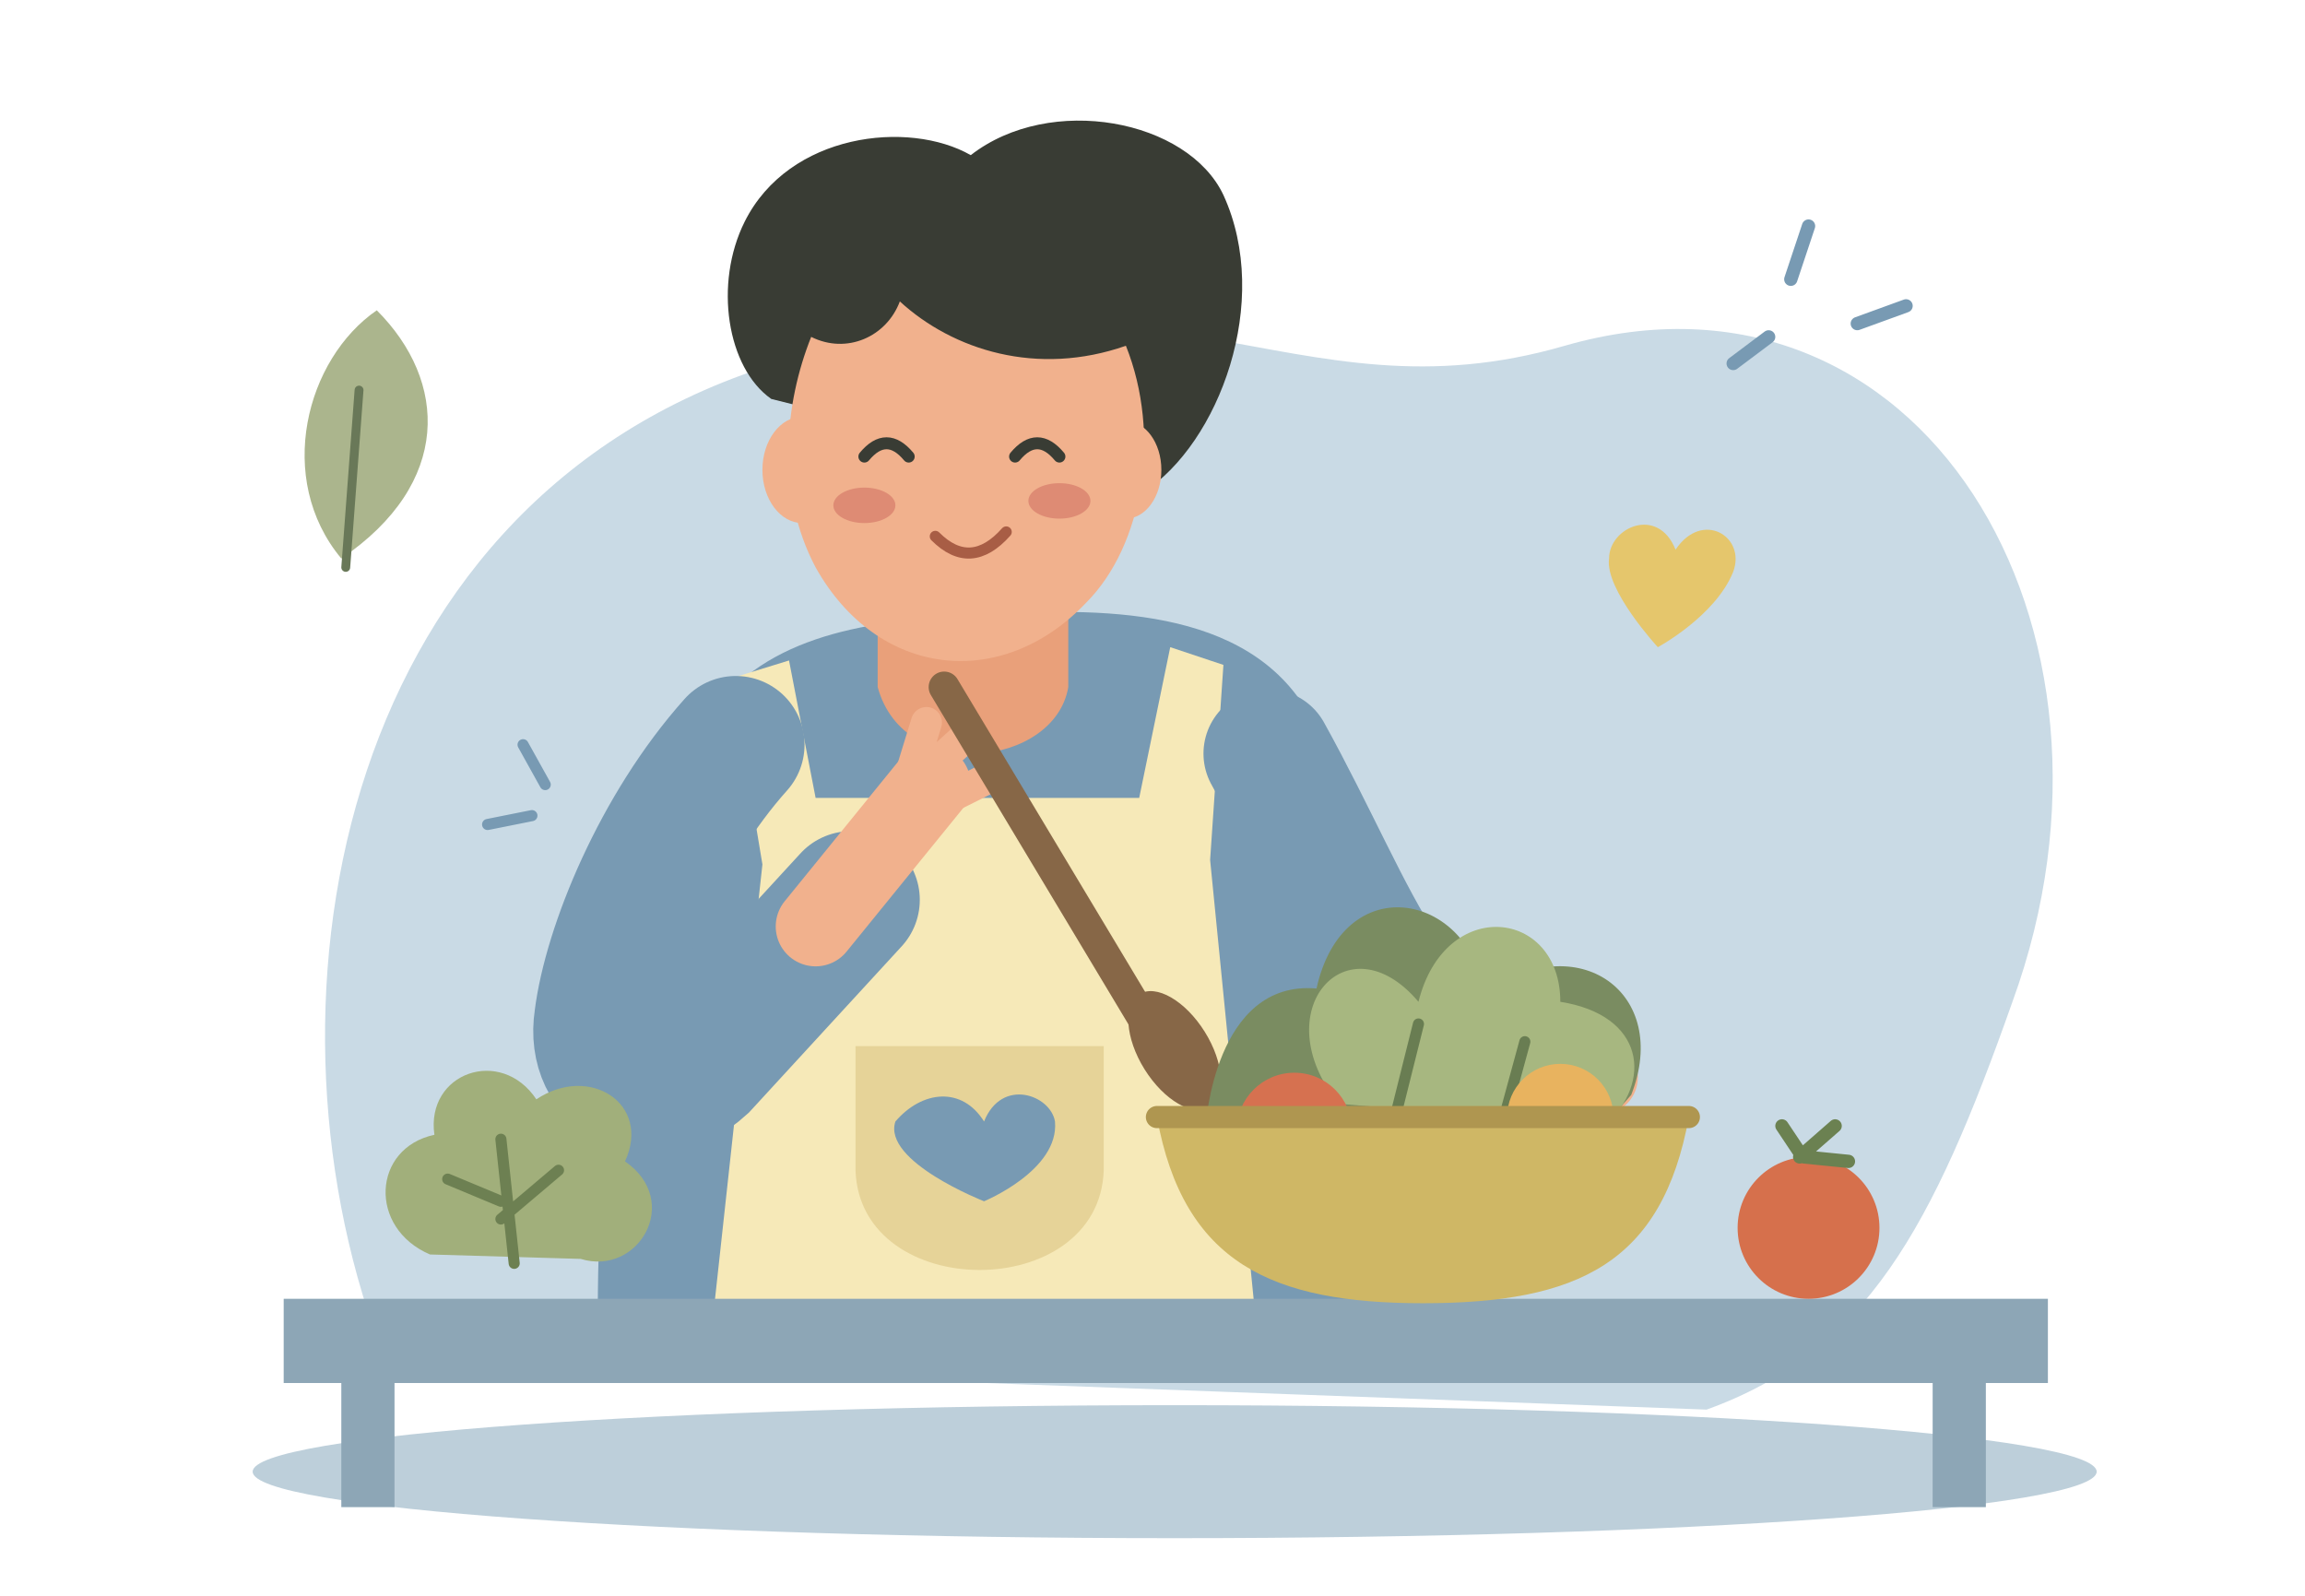
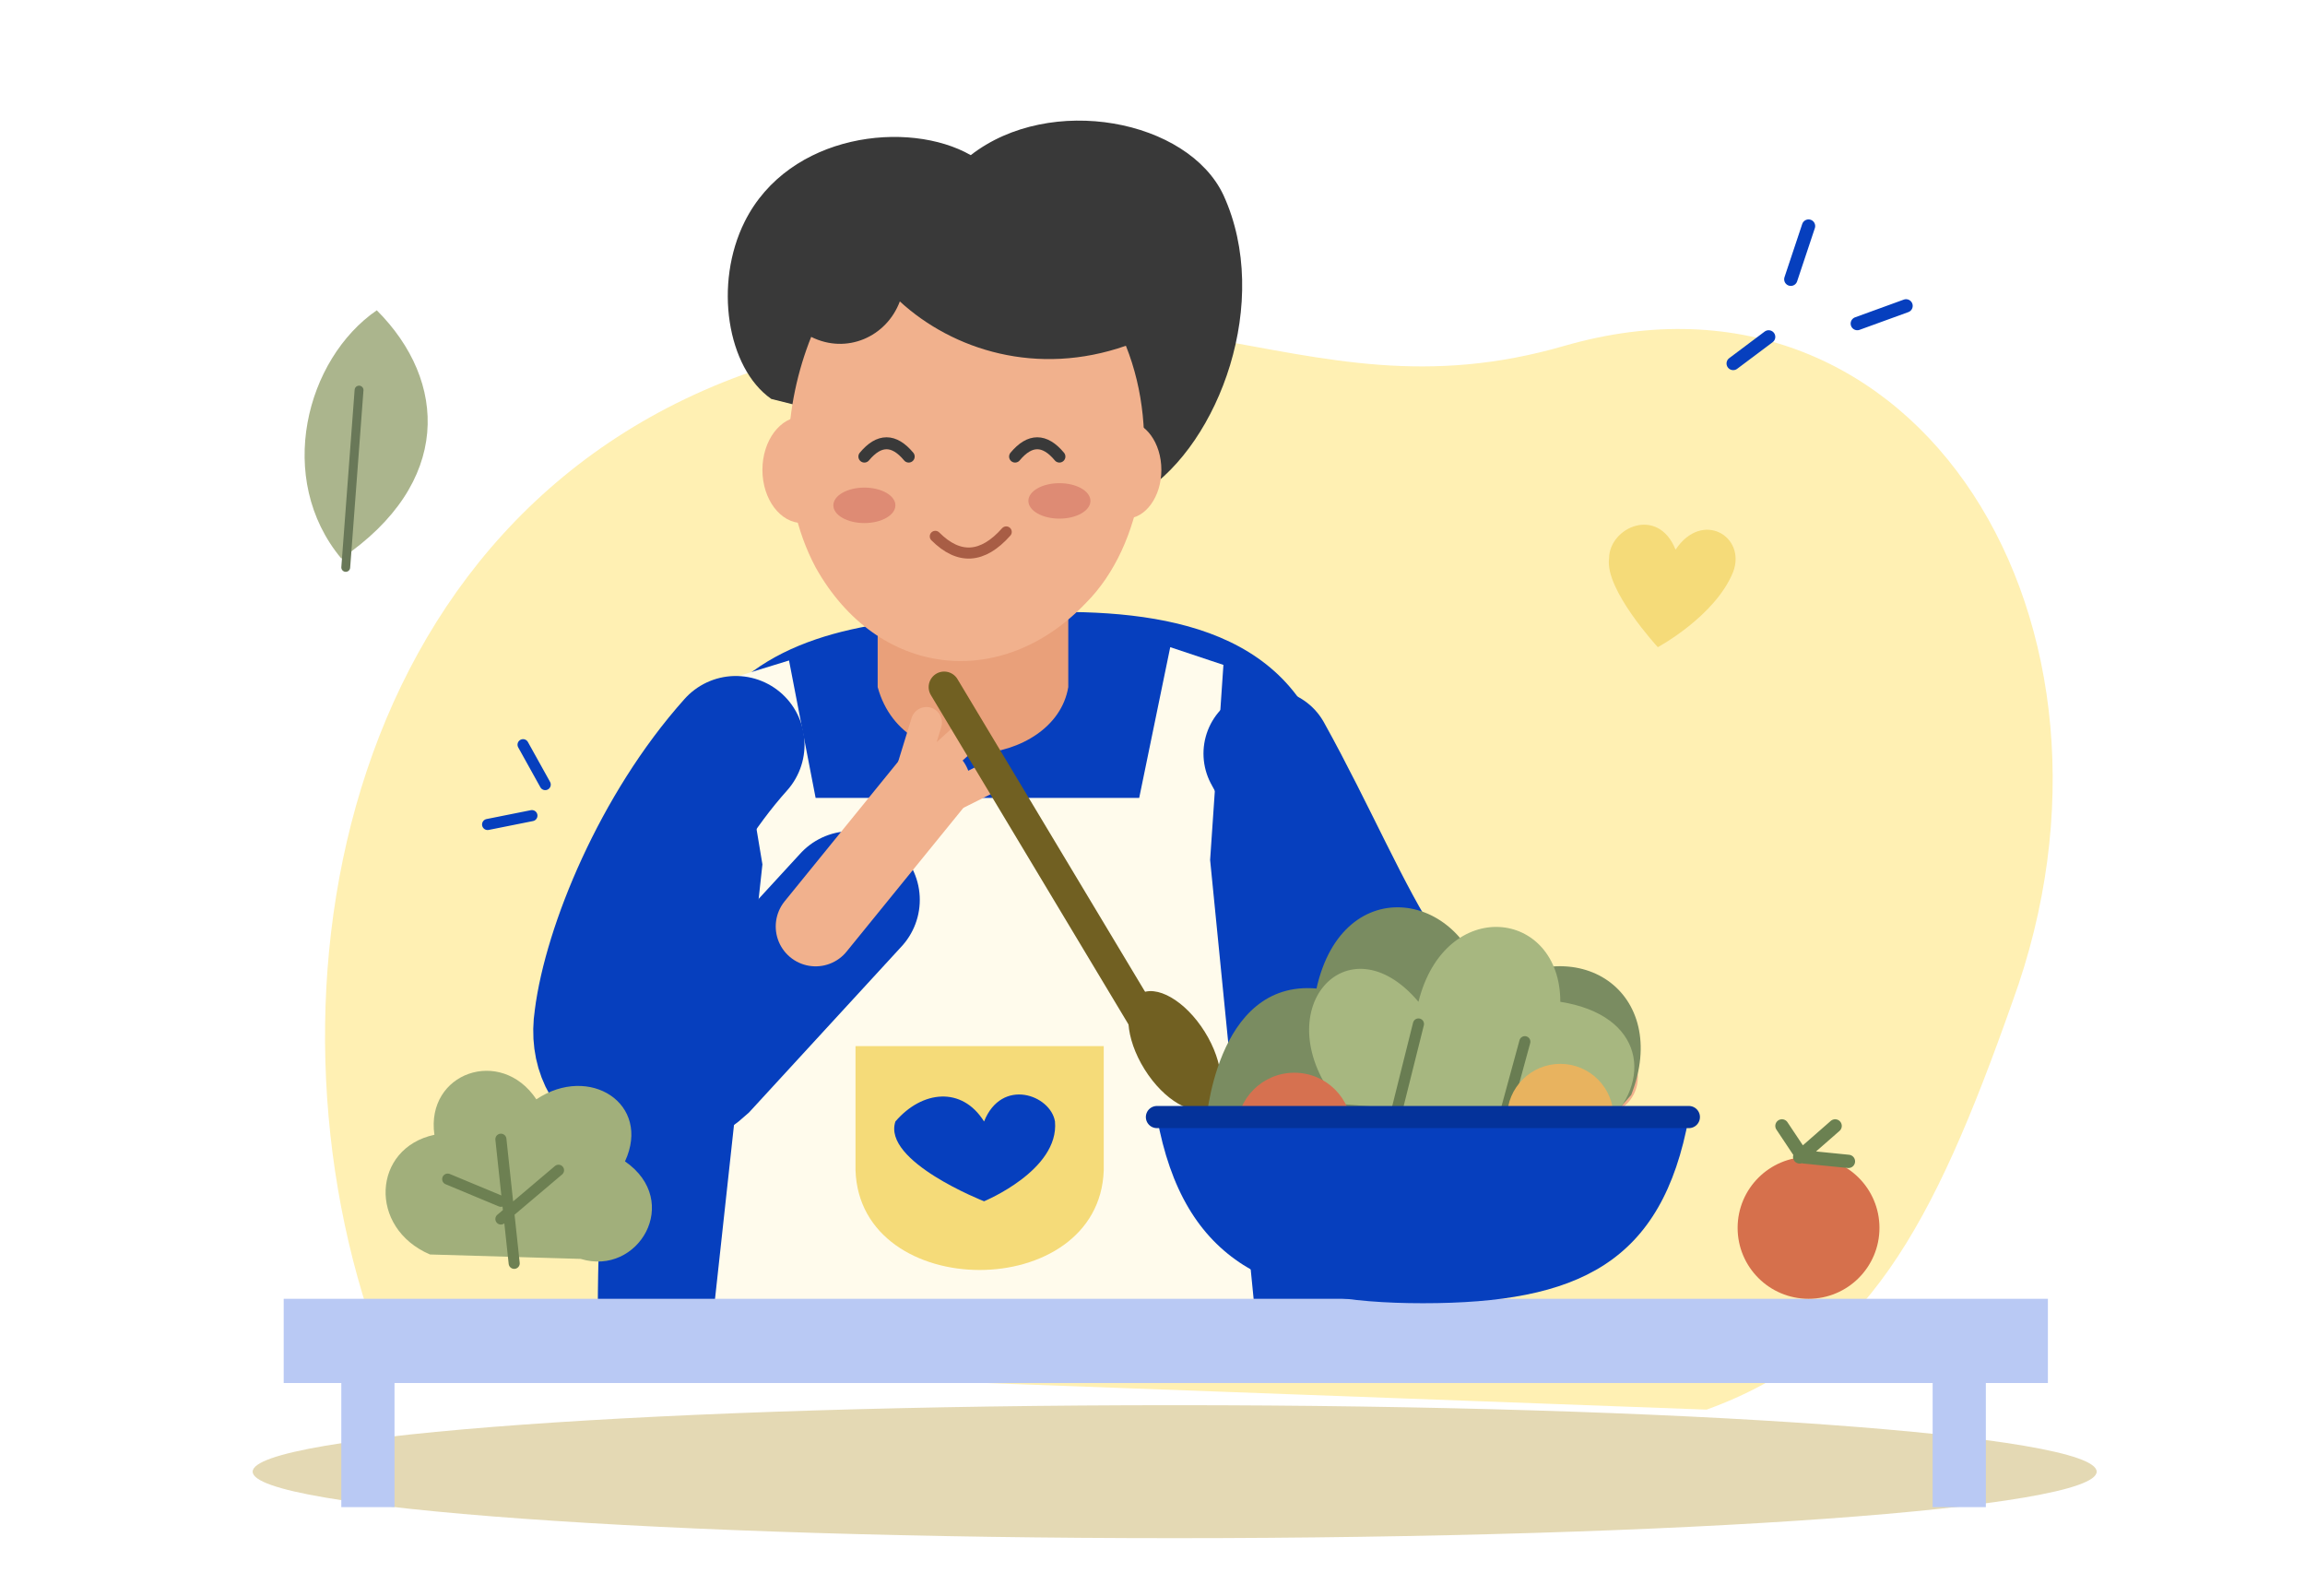
<svg xmlns="http://www.w3.org/2000/svg" width="520" height="360" viewBox="0 0 520 360" fill="none">
-   <ellipse cx="265" cy="332" rx="208" ry="15" fill="#BDCFDA" />
-   <path d="M87 307C56 229 75 115 172 83c90-29 119 13 181-5 80-23 132 63 101 148-18 51-33 79-69 92Z" fill="#C9DAE5" />
+   <ellipse cx="265" cy="332" rx="208" ry="15" fill="#E4D9B4" />
+   <path d="M87 307C56 229 75 115 172 83c90-29 119 13 181-5 80-23 132 63 101 148-18 51-33 79-69 92Z" fill="#FFF0B3" />
  <path d="M77 126c-15-18-8-45 8-56 16 16 17 39-8 56Z" fill="#ABB58D" />
  <path d="m78 128 3-40" stroke="#697858" stroke-width="2" stroke-linecap="round" />
-   <path d="m404 63 4-12m11 22 11-4m-31 7-8 6" stroke="#789AB3" stroke-width="3" stroke-linecap="round" />
-   <path d="M135 306c-1-34 3-108 24-143 12-19 35-23 59-24 27-2 61-3 76 20 20 30 23 93 18 147Z" fill="#789AB3" />
-   <path d="m178 149 6 31h73l7-34 12 4-3 44 11 111H160l12-110-7-42Z" fill="#F6E9B8" />
-   <path d="M193 236h56v28c-1 30-55 30-56 0Z" fill="#E6D398" />
-   <path d="M202 253c6-7 15-8 20 0 4-10 15-6 16 0 1 11-16 18-16 18s-23-9-20-18Z" fill="#789AB3" />
+   <path d="m404 63 4-12m11 22 11-4m-31 7-8 6" stroke="#063FBE" stroke-width="3" stroke-linecap="round" />
+   <path d="M135 306c-1-34 3-108 24-143 12-19 35-23 59-24 27-2 61-3 76 20 20 30 23 93 18 147Z" fill="#063FBE" />
+   <path d="m178 149 6 31h73l7-34 12 4-3 44 11 111H160l12-110-7-42Z" fill="#FFFBEC" />
+   <path d="M193 236h56v28c-1 30-55 30-56 0Z" fill="#F5DB79" />
+   <path d="M202 253c6-7 15-8 20 0 4-10 15-6 16 0 1 11-16 18-16 18s-23-9-20-18Z" fill="#063FBE" />
  <path d="M198 122h43v33c-3 18-37 22-43 0Z" fill="#E9A07A" />
-   <path d="M174 90c-10-7-13-26-6-40 10-20 37-23 51-15 18-14 49-8 57 9 11 24-1 56-18 67Z" fill="#393C34" />
+   <path d="M174 90c-10-7-13-26-6-40 10-20 37-23 51-15 18-14 49-8 57 9 11 24-1 56-18 67Z" fill="#393939" />
  <path d="M183 76c-6 15-8 35 1 52 14 25 42 28 61 8 13-13 17-38 9-58-20 7-39 1-51-10-3 8-12 12-20 8Z" fill="#F1B18D" />
  <ellipse cx="181" cy="106" rx="9" ry="12" fill="#F1B18D" />
  <ellipse cx="254" cy="106" rx="8" ry="11" fill="#F1B18D" />
-   <path d="M195 103q5-6 10 0m24 0q5-6 10 0" stroke="#393C34" stroke-width="2.7" stroke-linecap="round" />
+   <path d="M195 103q5-6 10 0m24 0q5-6 10 0" stroke="#393939" stroke-width="2.7" stroke-linecap="round" />
  <path d="M211 121q8 8 16-1" stroke="#A85D45" stroke-width="2.5" stroke-linecap="round" />
  <ellipse cx="195" cy="114" rx="7" ry="4" fill="#DE8B74" />
  <ellipse cx="239" cy="113" rx="7" ry="4" fill="#DE8B74" />
-   <path d="M166 168c-17 19-28 46-30 62-2 13 11 20 22 10l34-37" stroke="#789AB3" stroke-width="31" stroke-linecap="round" />
+   <path d="M166 168c-17 19-28 46-30 62-2 13 11 20 22 10l34-37" stroke="#063FBE" stroke-width="31" stroke-linecap="round" />
  <path d="m184 209 26-32" stroke="#F1B18D" stroke-width="18" stroke-linecap="round" />
  <path d="m205 176 4-13m-2 13 10-9m-5 14 10-5" stroke="#F1B18D" stroke-width="7" stroke-linecap="round" />
-   <path d="m213 155 48 80" stroke="#876747" stroke-width="7" stroke-linecap="round" />
-   <ellipse cx="265" cy="237" rx="8" ry="15" transform="rotate(-32 265 237)" fill="#876747" />
-   <path d="M286 170c10 18 18 37 26 49l34 20" stroke="#789AB3" stroke-width="29" stroke-linecap="round" />
+   <path d="m213 155 48 80" stroke="#716022" stroke-width="7" stroke-linecap="round" />
+   <ellipse cx="265" cy="237" rx="8" ry="15" transform="rotate(-32 265 237)" fill="#716022" />
+   <path d="M286 170c10 18 18 37 26 49l34 20" stroke="#063FBE" stroke-width="29" stroke-linecap="round" />
  <path d="m339 234 22 9" stroke="#F1B18D" stroke-width="17" stroke-linecap="round" />
-   <path d="M64 293h398v19H64z" fill="#8DA6B6" />
-   <path d="M83 312v28m359-28v28" stroke="#8DA6B6" stroke-width="12" />
+   <path d="M64 293h398v19H64z" fill="#B9C9F4" />
+   <path d="M83 312v28m359-28v28" stroke="#B9C9F4" stroke-width="12" />
  <path d="M272 254c0 0 2-33 25-31 6-27 34-22 38 1 21-15 42 0 33 23l-21 24Z" fill="#7A8C61" />
  <path d="M302 249c-17-21 2-42 18-23 6-24 32-21 32 0 19 3 21 18 10 28" fill="#A7B780" />
  <path d="m314 255 6-24m18 26 6-22" stroke="#697D52" stroke-width="2.5" stroke-linecap="round" />
  <circle cx="292" cy="255" r="13" fill="#D67150" />
  <circle cx="352" cy="252" r="12" fill="#E8B35F" />
-   <path d="M261 252h120c-6 33-25 42-60 42-34 0-54-9-60-42Z" fill="#CFB765" />
-   <path d="M261 252h120" stroke="#AF9650" stroke-width="5" stroke-linecap="round" />
+   <path d="M261 252h120c-6 33-25 42-60 42-34 0-54-9-60-42Z" fill="#063FBE" />
+   <path d="M261 252h120" stroke="#04329A" stroke-width="5" stroke-linecap="round" />
  <path d="M97 283c-14-6-13-24 1-27-2-14 15-20 23-8 12-8 26 1 20 14 13 9 3 26-10 22Z" fill="#A1AF7B" />
  <path d="m116 285-3-28m0 14-12-5m12 9 13-11" stroke="#6D8052" stroke-width="2.5" stroke-linecap="round" />
  <circle cx="408" cy="277" r="16" fill="#D6704C" />
  <path d="m406 260-4-6m4 7 8-7m-7 7 10 1" stroke="#6B8151" stroke-width="3" stroke-linecap="round" />
-   <path d="M363 126c0-7 11-12 15-2 6-9 16-3 13 5-4 10-17 17-17 17s-12-13-11-20Z" fill="#E5C66C" />
-   <path d="m123 177-5-9m2 16-10 2" stroke="#789AB3" stroke-width="2.5" stroke-linecap="round" />
+   <path d="M363 126c0-7 11-12 15-2 6-9 16-3 13 5-4 10-17 17-17 17s-12-13-11-20Z" fill="#F5DB79" />
+   <path d="m123 177-5-9m2 16-10 2" stroke="#063FBE" stroke-width="2.5" stroke-linecap="round" />
</svg>
